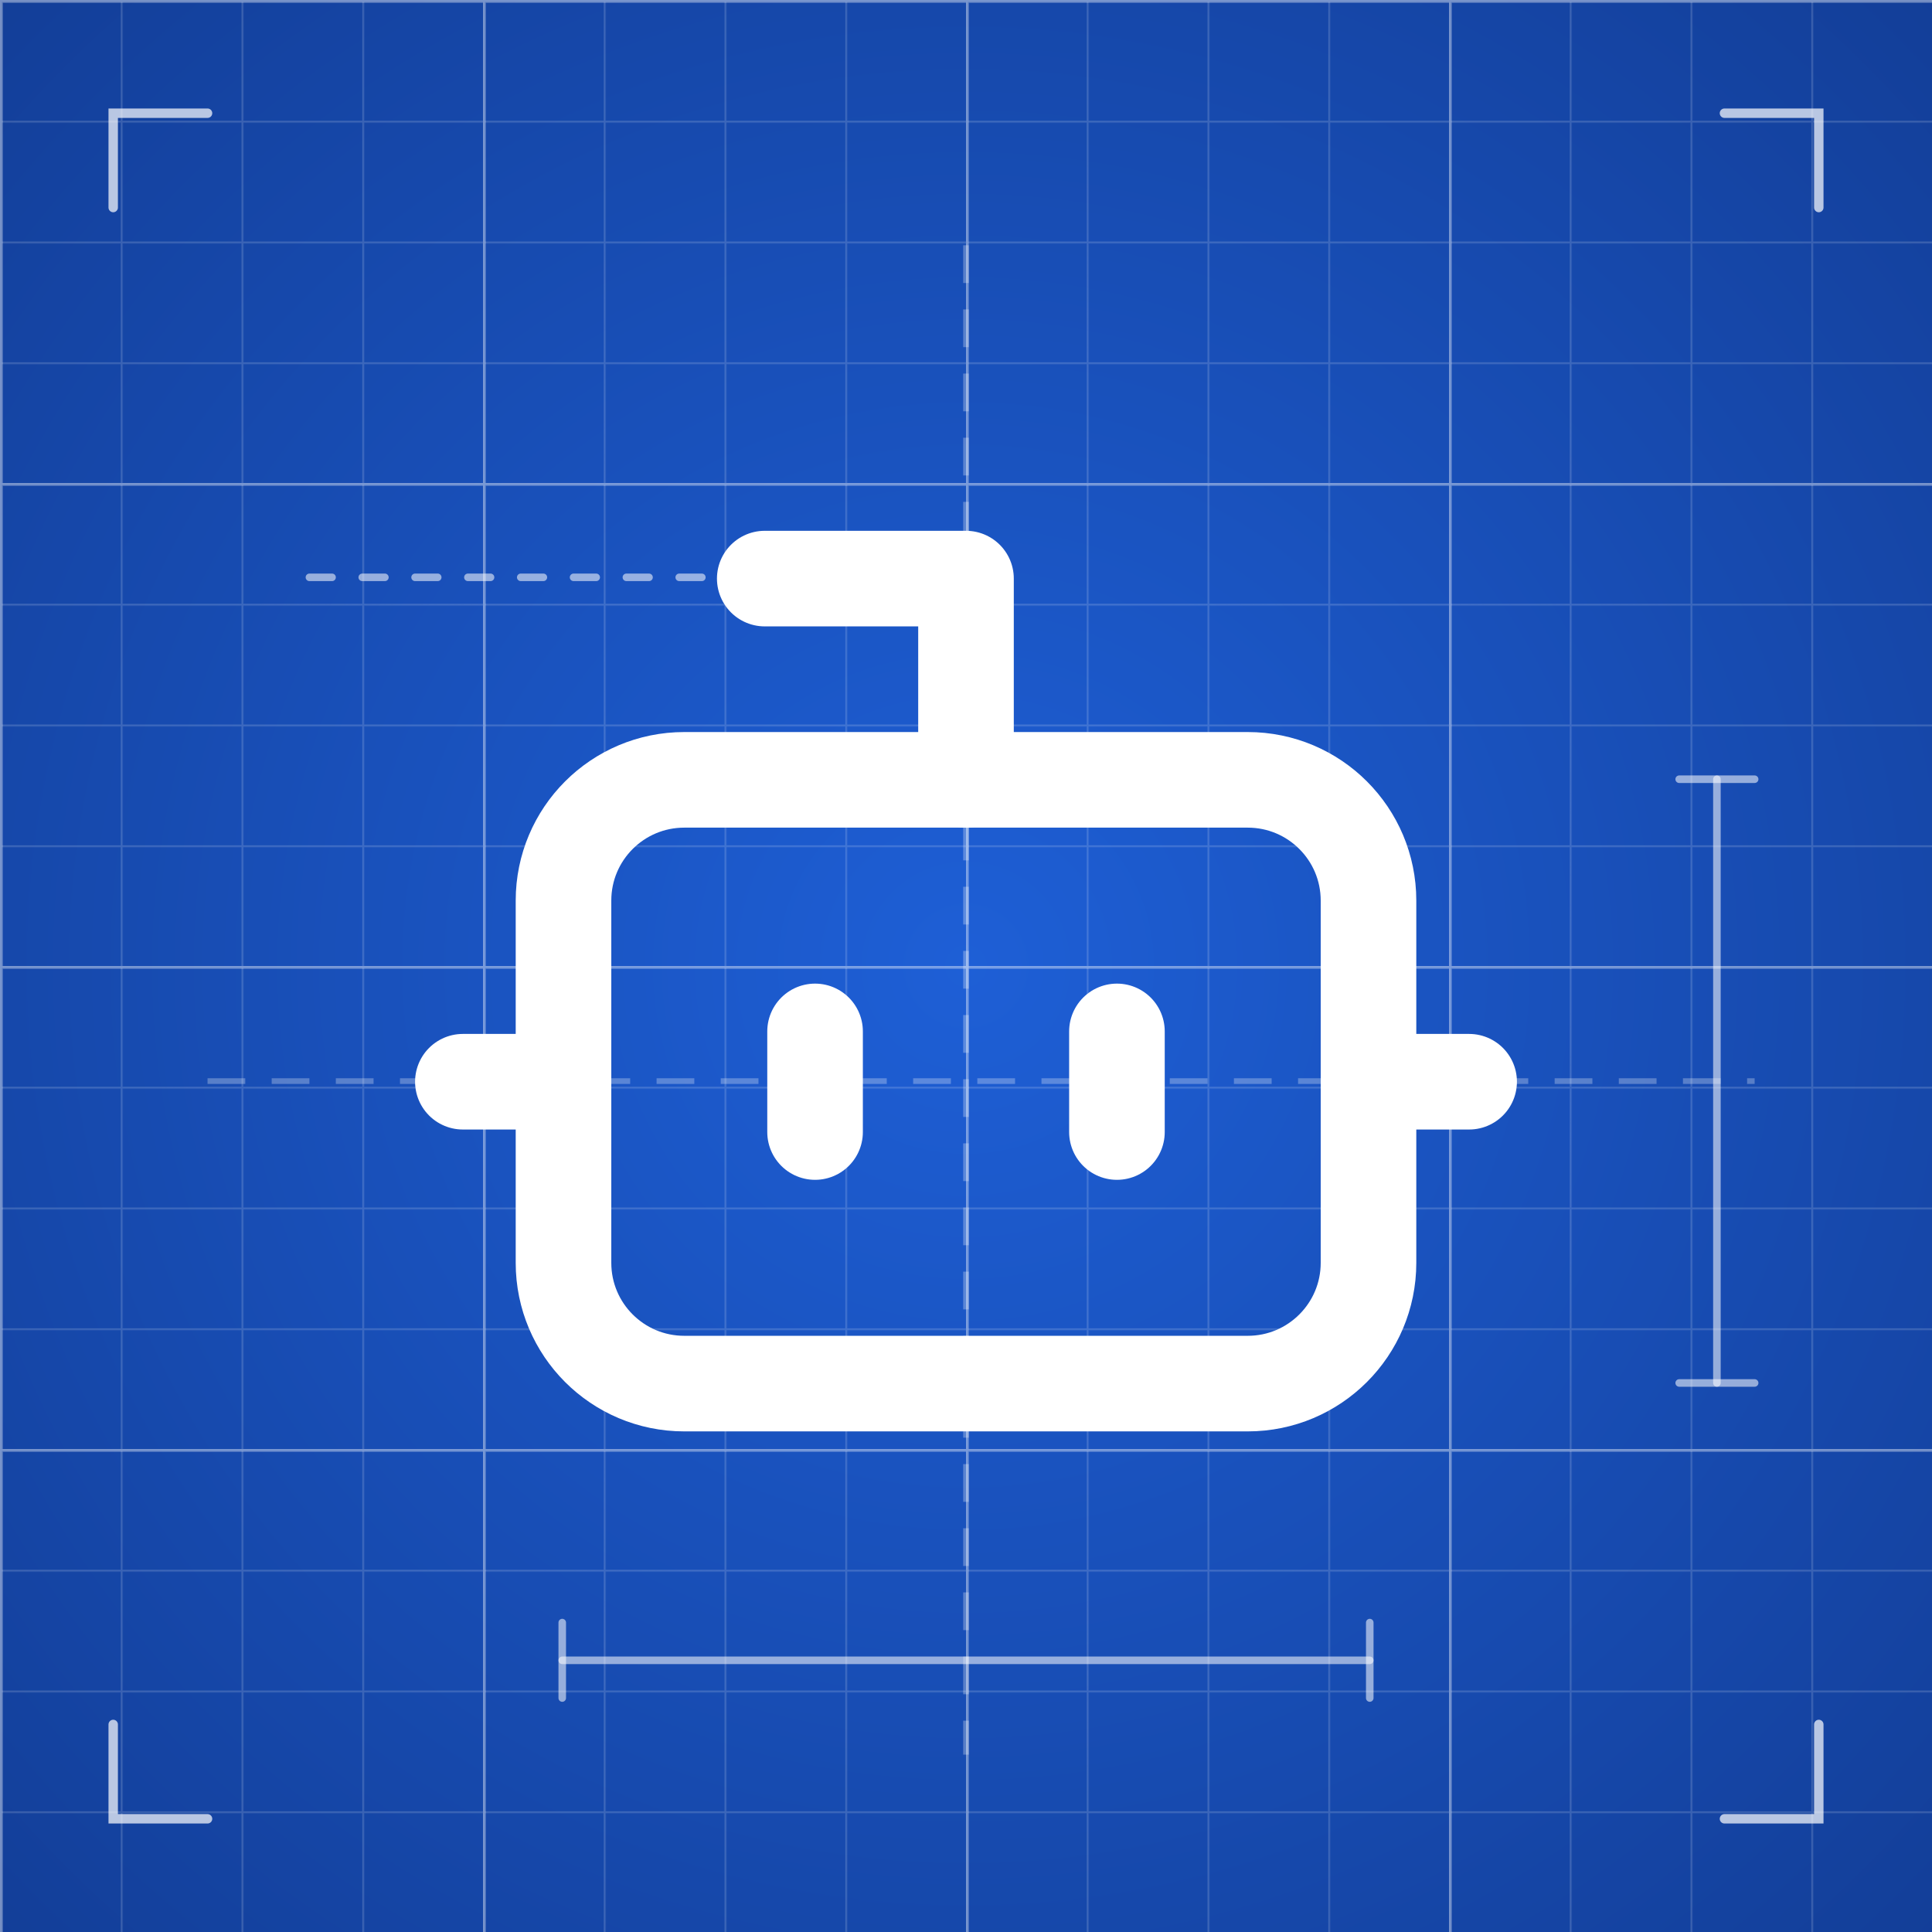
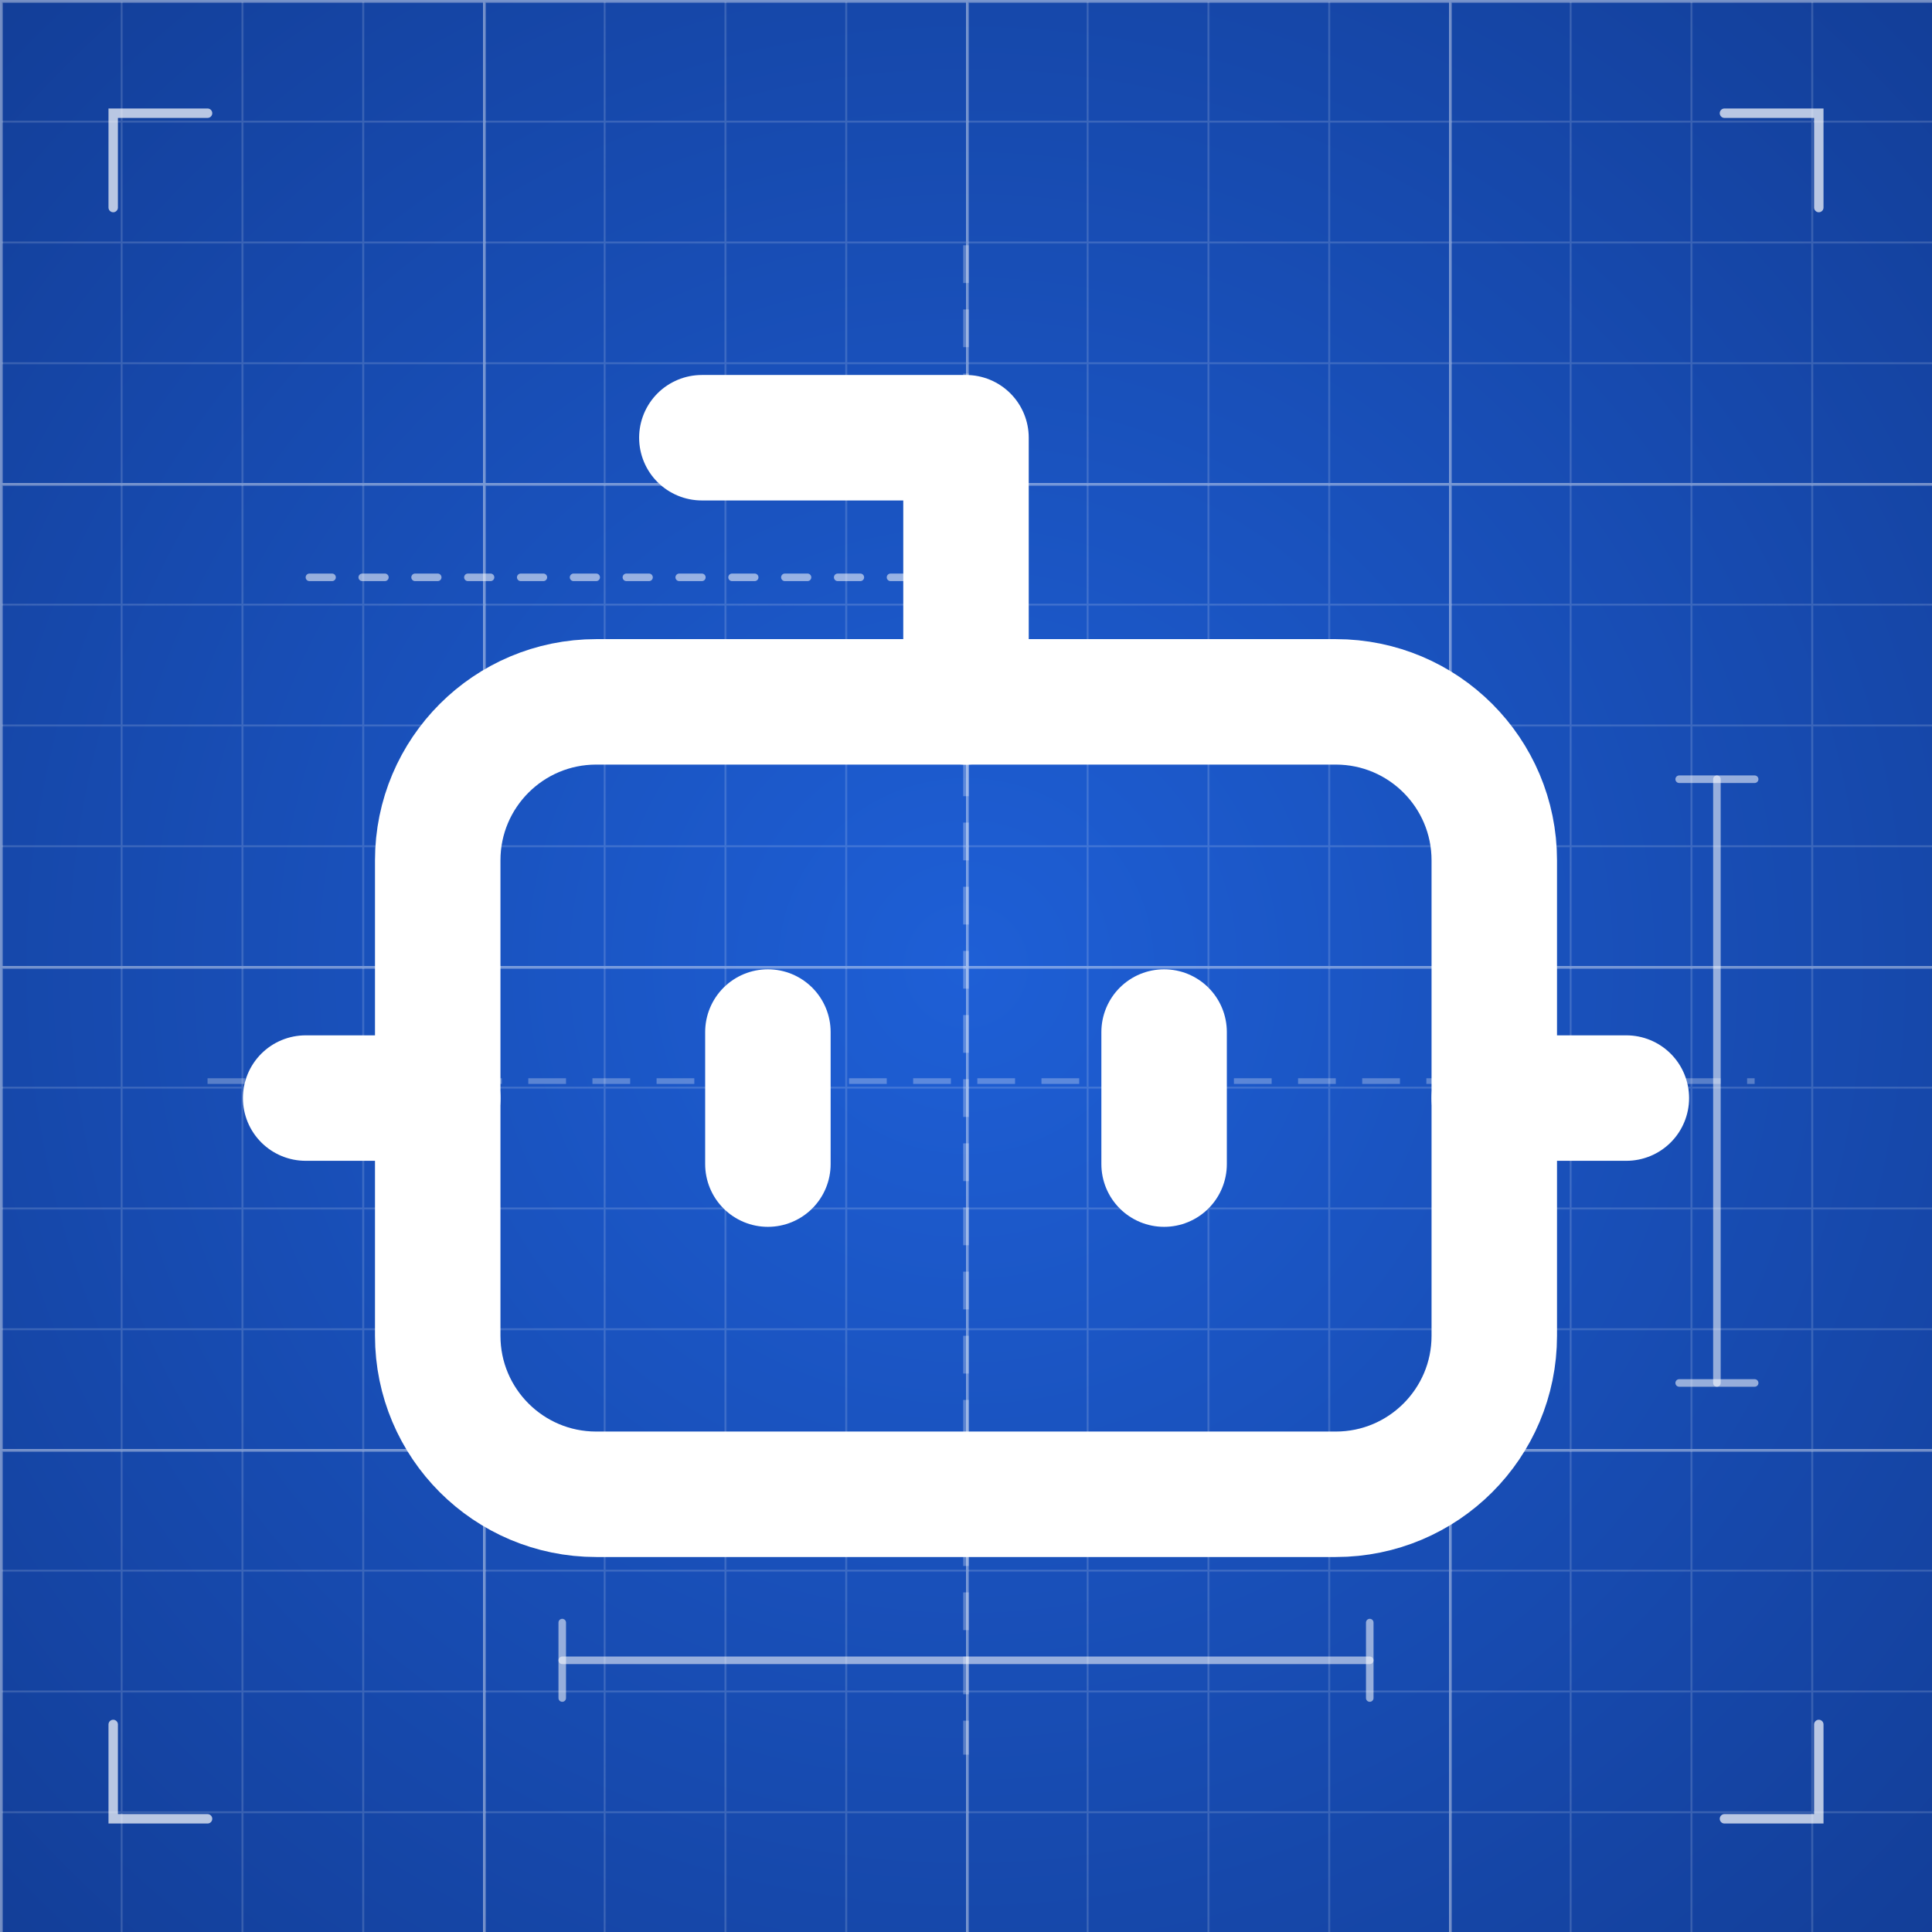
<svg xmlns="http://www.w3.org/2000/svg" width="1024" height="1024" viewBox="0 0 1024 1024">
  <defs>
    <pattern id="grid" width="64" height="64" patternUnits="userSpaceOnUse">
      <path d="M64 0H0V64" fill="none" stroke="#ffffff" stroke-opacity="0.16" stroke-width="2" />
    </pattern>
    <pattern id="grid2" width="256" height="256" patternUnits="userSpaceOnUse">
      <path d="M256 0H0V256" fill="none" stroke="#ffffff" stroke-opacity="0.32" stroke-width="3" />
    </pattern>
    <radialGradient id="paper" cx="0.5" cy="0.5" r="0.75">
      <stop offset="0" stop-color="#1e5fd6" />
      <stop offset="1" stop-color="#123c94" />
    </radialGradient>
  </defs>
  <rect width="1024" height="1024" fill="url(#paper)" />
  <rect width="1024" height="1024" fill="url(#grid)" />
  <rect width="1024" height="1024" fill="url(#grid2)" />
  <g stroke="#ffffff" stroke-opacity="0.55" stroke-width="4" stroke-linecap="round" fill="none">
    <path d="M298 880h428" />
    <path d="M298 860v40" />
    <path d="M726 860v40" />
    <path d="M910 413v320" />
    <path d="M890 413h40" />
    <path d="M890 733h40" />
    <path d="M512 306H160" stroke-dasharray="12 16" />
    <circle cx="512" cy="306" r="14" />
  </g>
  <g stroke="#ffffff" stroke-opacity="0.28" stroke-width="3" stroke-dasharray="20 14">
    <path d="M512 130V930" />
    <path d="M110 573H930" />
  </g>
-   <g transform="translate(192 200) scale(26.6667)" fill="none" stroke="#ffffff" stroke-width="1.9" stroke-linecap="round" stroke-linejoin="round">
+   <g transform="translate(92 92) scale(35)" fill="none" stroke="#ffffff" stroke-width="1.9" stroke-linecap="round" stroke-linejoin="round">
    <path d="M12 8V4H8" />
    <rect width="16" height="12" x="4" y="8" rx="2.4" />
    <path d="M2 14h2" />
    <path d="M20 14h2" />
    <path d="M15 13v2" />
    <path d="M9 13v2" />
  </g>
  <g fill="none" stroke="#ffffff" stroke-opacity="0.7" stroke-width="5" stroke-linecap="round">
    <path d="M60 110V60h50" />
    <path d="M964 110V60h-50" />
    <path d="M60 914v50h50" />
    <path d="M964 914v50h-50" />
  </g>
</svg>
